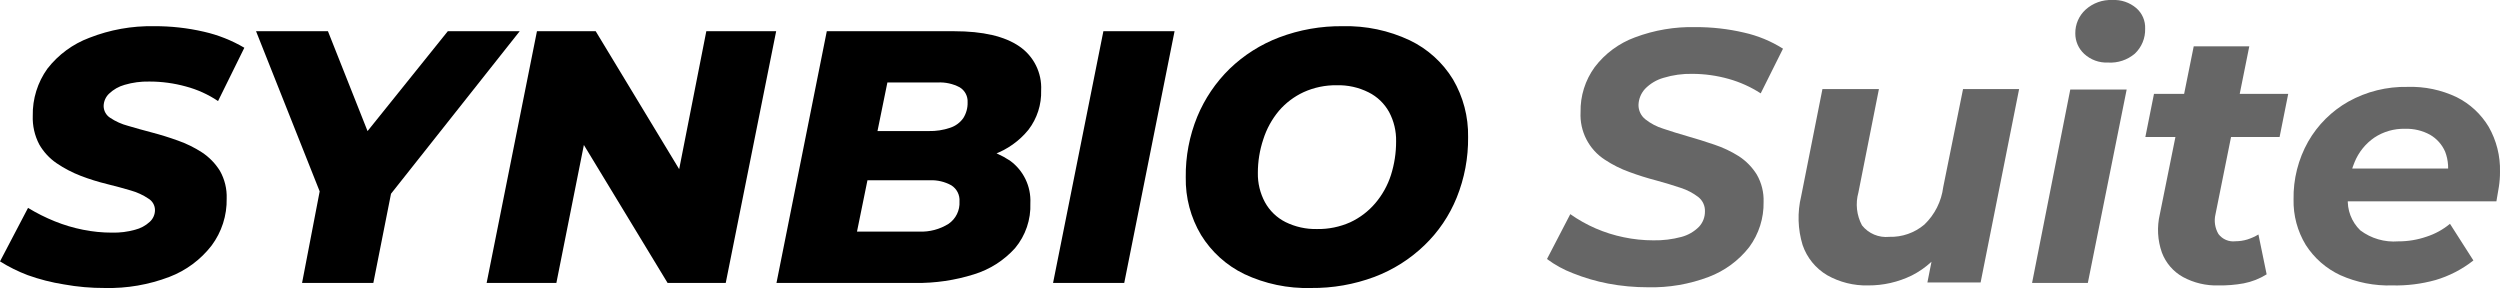
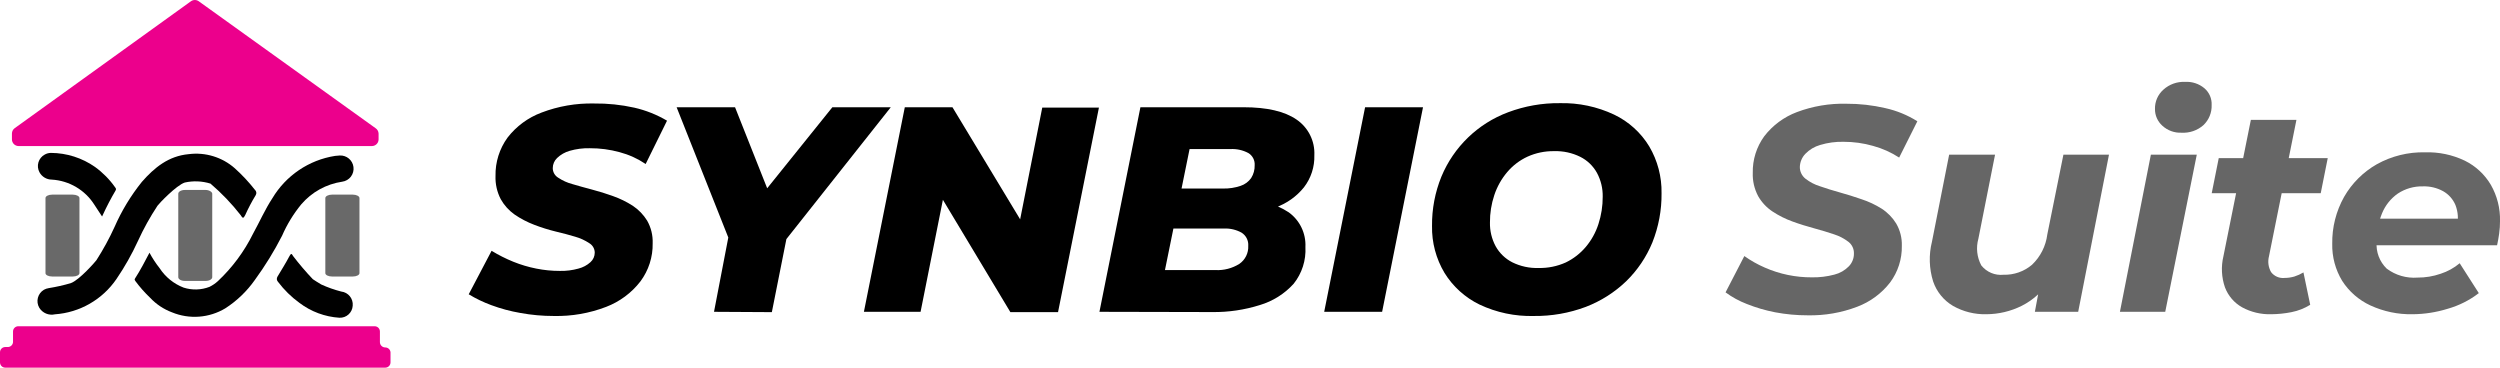
- <svg xmlns="http://www.w3.org/2000/svg" viewBox="0 0 243.41 28.05">
+ <svg xmlns="http://www.w3.org/2000/svg" viewBox="0 0 299.54 44.05">
  <g>
    <g>
-       <path d="M10.22,30.25a21.79,21.79,0,0,1-4-.35A19.35,19.35,0,0,1,2.7,29,15.47,15.47,0,0,1,0,27.66l2.73-5.21a17.69,17.69,0,0,0,2.61,1.31,15.19,15.19,0,0,0,2.75.82,14.15,14.15,0,0,0,2.83.28,7.66,7.66,0,0,0,2.23-.28,3.29,3.29,0,0,0,1.43-.77,1.55,1.55,0,0,0,.51-1.15,1.31,1.31,0,0,0-.65-1.12,5.92,5.92,0,0,0-1.69-.78c-.7-.21-1.48-.42-2.33-.63a21,21,0,0,1-2.56-.8A11.64,11.64,0,0,1,5.51,18.1a5.57,5.57,0,0,1-1.69-1.83,5.59,5.59,0,0,1-.63-2.79A7.61,7.61,0,0,1,4.62,8.89a9.31,9.31,0,0,1,4.08-3A16.39,16.39,0,0,1,15,4.76a21,21,0,0,1,4.86.54,13.79,13.79,0,0,1,3.93,1.56l-2.56,5.19a10.37,10.37,0,0,0-3.13-1.42,13.29,13.29,0,0,0-3.56-.48,7.9,7.9,0,0,0-2.41.32,3.58,3.58,0,0,0-1.51.86,1.7,1.7,0,0,0-.53,1.21,1.37,1.37,0,0,0,.65,1.15,5.75,5.75,0,0,0,1.72.77c.71.21,1.49.43,2.33.65s1.68.48,2.54.79a11.07,11.07,0,0,1,2.34,1.15,5.83,5.83,0,0,1,1.74,1.79,5.1,5.1,0,0,1,.66,2.7,7.4,7.4,0,0,1-1.47,4.58,9.46,9.46,0,0,1-4.11,3.05A16.53,16.53,0,0,1,10.22,30.25Z" transform="translate(0 -2.21)" />
-       <path d="M29.41,29.76l2-10.4.81,4.24L24.93,5.25h7l5.29,13.34H32.88L43.6,5.25h7L36.07,23.6l2.34-4.24-2.06,10.4Z" transform="translate(0 -2.21)" />
-       <path d="M47.38,29.76l4.9-24.51H58L67.9,21.61l-2.35,0L68.77,5.25h6.8L70.66,29.76H65L55.08,13.41l2.35,0L54.17,29.76Z" transform="translate(0 -2.21)" />
-       <path d="M75.6,29.76,80.5,5.25H92.9q4.2,0,6.34,1.47A4.88,4.88,0,0,1,101.37,11a6,6,0,0,1-1.24,3.85,7.78,7.78,0,0,1-3.38,2.4,13.51,13.51,0,0,1-4.83.82l1-1.68a9,9,0,0,1,5.4,1.45,4.82,4.82,0,0,1,2,4.15,6.43,6.43,0,0,1-1.49,4.38,8.9,8.9,0,0,1-4,2.55,18.22,18.22,0,0,1-5.71.84Zm7.84-5H89.5A5,5,0,0,0,92.36,24a2.46,2.46,0,0,0,1.06-2.17,1.71,1.71,0,0,0-.8-1.58,4,4,0,0,0-2.07-.49H83.83l1-4.79h5.6a6,6,0,0,0,2.08-.32,2.52,2.52,0,0,0,1.28-.94,2.73,2.73,0,0,0,.42-1.54,1.6,1.6,0,0,0-.77-1.46,4.14,4.14,0,0,0-2.14-.47h-4.9Z" transform="translate(0 -2.21)" />
-       <path d="M102.53,29.76l4.9-24.51h6.93l-4.9,24.51Z" transform="translate(0 -2.21)" />
-       <path d="M127.64,30.25a14.31,14.31,0,0,1-6.5-1.36,10.13,10.13,0,0,1-4.2-3.8,10.58,10.58,0,0,1-1.49-5.62,15.06,15.06,0,0,1,1.12-5.9,14,14,0,0,1,3.15-4.66,14.21,14.21,0,0,1,4.83-3.06,16.93,16.93,0,0,1,6.2-1.09,14.48,14.48,0,0,1,6.5,1.37,10,10,0,0,1,4.22,3.81,10.72,10.72,0,0,1,1.47,5.61,15.27,15.27,0,0,1-1.11,5.9,13.4,13.4,0,0,1-3.15,4.65,14.27,14.27,0,0,1-4.86,3.07A17.14,17.14,0,0,1,127.64,30.25Zm.59-5.74a7.62,7.62,0,0,0,3.24-.66A7.17,7.17,0,0,0,133.9,22a8,8,0,0,0,1.53-2.75,10.75,10.75,0,0,0,.5-3.27,5.79,5.79,0,0,0-.68-2.86,4.65,4.65,0,0,0-2-1.92,6.52,6.52,0,0,0-3.11-.69,7.55,7.55,0,0,0-3.21.67A7.12,7.12,0,0,0,124.52,13,8.2,8.2,0,0,0,123,15.77a10.25,10.25,0,0,0-.53,3.28,5.78,5.78,0,0,0,.69,2.85,4.68,4.68,0,0,0,2,1.93A6.61,6.61,0,0,0,128.23,24.51Z" transform="translate(0 -2.21)" />
+       <g>
+         <path d="M66.36,37.86a22,22,0,0,1-4-.36,19.57,19.57,0,0,1-3.5-.94,15.47,15.47,0,0,1-2.7-1.3l2.74-5.21a18.09,18.09,0,0,0,2.6,1.31,15.19,15.19,0,0,0,2.75.82,14.25,14.25,0,0,0,2.84.28,7.64,7.64,0,0,0,2.22-.28,3.39,3.39,0,0,0,1.44-.77,1.53,1.53,0,0,0,.51-1.15,1.33,1.33,0,0,0-.65-1.12,6,6,0,0,0-1.7-.78c-.7-.21-1.48-.42-2.33-.62A20.88,20.88,0,0,1,64,26.93a11.13,11.13,0,0,1-2.35-1.23A5.6,5.6,0,0,1,60,23.87a5.59,5.59,0,0,1-.63-2.79,7.56,7.56,0,0,1,1.44-4.59,9.22,9.22,0,0,1,4.07-3,16.62,16.62,0,0,1,6.29-1.09A21.06,21.06,0,0,1,76,12.9a13.72,13.72,0,0,1,3.92,1.56l-2.56,5.19a10.37,10.37,0,0,0-3.13-1.42,13.26,13.26,0,0,0-3.55-.47,8,8,0,0,0-2.42.31,3.64,3.64,0,0,0-1.51.86,1.68,1.68,0,0,0-.52,1.21,1.34,1.34,0,0,0,.65,1.15,5.68,5.68,0,0,0,1.71.77c.71.21,1.49.43,2.33.65s1.69.48,2.54.79a11.4,11.4,0,0,1,2.35,1.15,5.79,5.79,0,0,1,1.73,1.79,5.1,5.1,0,0,1,.66,2.7,7.4,7.4,0,0,1-1.47,4.58,9.46,9.46,0,0,1-4.11,3.05A16.47,16.47,0,0,1,66.36,37.86Z" />
+         <path d="M85.55,37.36l2-10.4.8,4.24L81.07,12.85h7l5.29,13.34H89L99.73,12.85h7L92.2,31.2,94.55,27l-2.07,10.4Z" />
+         <path d="M103.51,37.36l4.9-24.51h5.71L124,29.21l-2.35,0,3.23-16.32h6.79l-4.9,24.51h-5.71L111.21,21l2.35,0L110.3,37.36Z" />
+         <path d="M131.73,37.36l4.91-24.51H149c2.8,0,4.92.49,6.34,1.47a4.89,4.89,0,0,1,2.14,4.28,6,6,0,0,1-1.25,3.85,7.66,7.66,0,0,1-3.38,2.4,13.29,13.29,0,0,1-4.83.82l1-1.68a9,9,0,0,1,5.39,1.45,4.83,4.83,0,0,1,2,4.15A6.48,6.48,0,0,1,155,34a8.88,8.88,0,0,1-4.05,2.55,18.16,18.16,0,0,1-5.7.84Zm7.85-5h6.06a4.93,4.93,0,0,0,2.85-.74,2.47,2.47,0,0,0,1.07-2.17,1.72,1.72,0,0,0-.81-1.58,4,4,0,0,0-2.06-.49H140l.95-4.79h5.6a6.12,6.12,0,0,0,2.09-.32,2.5,2.5,0,0,0,1.27-.94,2.73,2.73,0,0,0,.42-1.54,1.58,1.58,0,0,0-.77-1.46,4.1,4.1,0,0,0-2.13-.47h-4.9Z" />
+         <path d="M158.66,37.36l4.9-24.51h6.94l-4.9,24.51Z" />
+         <path d="M183.77,37.86a14.34,14.34,0,0,1-6.5-1.37,10.13,10.13,0,0,1-4.2-3.8,10.58,10.58,0,0,1-1.49-5.62,15.24,15.24,0,0,1,1.12-5.9,13.93,13.93,0,0,1,8-7.72,17.06,17.06,0,0,1,6.2-1.09,14.44,14.44,0,0,1,6.49,1.37,9.92,9.92,0,0,1,4.22,3.82,10.66,10.66,0,0,1,1.47,5.6,15.46,15.46,0,0,1-1.1,5.9,13.82,13.82,0,0,1-3.15,4.66A14.45,14.45,0,0,1,190,36.77,17.14,17.14,0,0,1,183.77,37.86Zm.59-5.75a7.56,7.56,0,0,0,3.24-.66A7.31,7.31,0,0,0,190,29.59a8.11,8.11,0,0,0,1.52-2.75,10.46,10.46,0,0,0,.51-3.27,5.79,5.79,0,0,0-.69-2.86,4.68,4.68,0,0,0-2-1.92,6.59,6.59,0,0,0-3.12-.68,7.47,7.47,0,0,0-3.2.66,7.06,7.06,0,0,0-2.44,1.86,8.32,8.32,0,0,0-1.54,2.75,10.14,10.14,0,0,0-.52,3.27,5.75,5.75,0,0,0,.68,2.85,4.74,4.74,0,0,0,2,1.93A6.64,6.64,0,0,0,184.36,32.11Z" />
+       </g>
+       <g>
+         <path d="M216.59,37.78a20.77,20.77,0,0,1-3.89-.36,18.84,18.84,0,0,1-3.41-1,10.77,10.77,0,0,1-2.54-1.39L209,30.68a13.51,13.51,0,0,0,2.45,1.38,13.84,13.84,0,0,0,5.64,1.17,9.8,9.8,0,0,0,2.71-.33,3.65,3.65,0,0,0,1.73-1,2.16,2.16,0,0,0,.6-1.52,1.71,1.71,0,0,0-.65-1.4,5.64,5.64,0,0,0-1.72-.9c-.71-.24-1.5-.48-2.38-.72s-1.74-.5-2.61-.82a11.27,11.27,0,0,1-2.38-1.19,5.44,5.44,0,0,1-1.73-1.84,5.52,5.52,0,0,1-.65-2.8,7.2,7.2,0,0,1,1.38-4.39,8.87,8.87,0,0,1,3.91-2.89,15.71,15.71,0,0,1,5.92-1,20.24,20.24,0,0,1,4.69.53,12.11,12.11,0,0,1,3.82,1.57l-2.18,4.35a11,11,0,0,0-3.13-1.4,12.73,12.73,0,0,0-3.52-.49,9,9,0,0,0-2.82.38,4,4,0,0,0-1.78,1.07,2.38,2.38,0,0,0-.65,1.56,1.77,1.77,0,0,0,.66,1.4,5.39,5.39,0,0,0,1.76.92c.72.25,1.51.5,2.38.74s1.72.51,2.59.81A10.87,10.87,0,0,1,225.45,25a5.64,5.64,0,0,1,1.75,1.79,5,5,0,0,1,.67,2.66,7.12,7.12,0,0,1-1.41,4.4,9,9,0,0,1-3.93,2.9A15.72,15.72,0,0,1,216.59,37.78Z" fill="#666" />
+         <path d="M238,37.65a7.72,7.72,0,0,1-4-1,5.43,5.43,0,0,1-2.38-2.93,8.8,8.8,0,0,1-.14-4.76l2.06-10.43h5.5l-2,10.08a4.31,4.31,0,0,0,.35,3.19,3,3,0,0,0,2.66,1.12,5.06,5.06,0,0,0,3.41-1.19,6.06,6.06,0,0,0,1.84-3.64l1.93-9.56h5.46L249,37.36h-5.19L244.81,32l.77,1.58a8.32,8.32,0,0,1-3.34,3.06A9.57,9.57,0,0,1,238,37.65Z" fill="#666" />
+         <path d="M254,37.36l3.71-18.83h5.5l-3.78,18.83Zm7.39-21.46a3.19,3.19,0,0,1-2.31-.84,2.66,2.66,0,0,1-.88-2,3,3,0,0,1,1-2.31,3.62,3.62,0,0,1,2.61-.94,3.3,3.3,0,0,1,2.32.77,2.48,2.48,0,0,1,.86,2A3.17,3.17,0,0,1,264,15,3.65,3.65,0,0,1,261.38,15.9Z" fill="#666" />
+         <path d="M265,23.15l.84-4.2h13.06l-.84,4.2Zm7.11,14.5a6.86,6.86,0,0,1-3.47-.83,4.6,4.6,0,0,1-2.05-2.38,6.65,6.65,0,0,1-.19-3.73l3.29-16.35h5.46l-3.29,16.35a2.53,2.53,0,0,0,.25,1.89,1.8,1.8,0,0,0,1.64.7,4.12,4.12,0,0,0,1.16-.17,5.21,5.21,0,0,0,1.08-.49l.81,3.88a6.72,6.72,0,0,1-2.24.88A12.81,12.81,0,0,1,272.13,37.65Z" fill="#666" />
+         <path d="M289.07,37.65A11.51,11.51,0,0,1,284,36.59a8,8,0,0,1-3.37-2.94,8.19,8.19,0,0,1-1.19-4.44,11.12,11.12,0,0,1,1.42-5.62,10.51,10.51,0,0,1,3.92-3.91,11.34,11.34,0,0,1,5.76-1.43,10.31,10.31,0,0,1,4.78,1,7.46,7.46,0,0,1,3.12,2.89,8.32,8.32,0,0,1,1.1,4.37,10.52,10.52,0,0,1-.1,1.48c-.07.49-.15.95-.25,1.4H283.61l.6-3.19h12.43l-2.28,1a4.31,4.31,0,0,0-.16-2.64,3.43,3.43,0,0,0-1.47-1.65,4.7,4.7,0,0,0-2.43-.58,5.23,5.23,0,0,0-3,.86,5.35,5.35,0,0,0-1.89,2.36,8.68,8.68,0,0,0-.65,3.44,4,4,0,0,0,1.21,3.2,5.47,5.47,0,0,0,3.69,1.07,8.34,8.34,0,0,0,2.77-.46,6.79,6.79,0,0,0,2.28-1.26L297,35.12A11,11,0,0,1,293.26,37,14.51,14.51,0,0,1,289.07,37.65Z" fill="#666" />
+       </g>
    </g>
    <g>
-       <path d="M160.46,30.18a20.77,20.77,0,0,1-3.89-.36,18.84,18.84,0,0,1-3.41-1,10.57,10.57,0,0,1-2.54-1.39l2.27-4.37a13.81,13.81,0,0,0,5.2,2.25,14,14,0,0,0,2.89.3,9.88,9.88,0,0,0,2.72-.33,3.76,3.76,0,0,0,1.73-1A2.15,2.15,0,0,0,166,22.8a1.7,1.7,0,0,0-.64-1.4,5.65,5.65,0,0,0-1.72-.9c-.71-.24-1.51-.48-2.38-.72a27.18,27.18,0,0,1-2.61-.82,11,11,0,0,1-2.38-1.19,5.19,5.19,0,0,1-2.38-4.64,7.2,7.2,0,0,1,1.38-4.39,8.69,8.69,0,0,1,3.91-2.89,15.69,15.69,0,0,1,5.91-1,20.32,20.32,0,0,1,4.7.53,12,12,0,0,1,3.81,1.57l-2.17,4.35a11.43,11.43,0,0,0-3.13-1.41,13.17,13.17,0,0,0-3.52-.49,9,9,0,0,0-2.82.39,4.05,4.05,0,0,0-1.79,1.07,2.42,2.42,0,0,0-.64,1.56,1.77,1.77,0,0,0,.66,1.4,5.33,5.33,0,0,0,1.75.92c.73.25,1.52.49,2.38.74s1.73.51,2.59.81a11,11,0,0,1,2.39,1.13,5.75,5.75,0,0,1,1.75,1.79,5,5,0,0,1,.66,2.66,7.18,7.18,0,0,1-1.4,4.4,9.08,9.08,0,0,1-3.94,2.9A15.63,15.63,0,0,1,160.46,30.18Z" transform="translate(0 -2.21)" fill="#666" />
-       <path d="M181.89,30a7.73,7.73,0,0,1-4-1,5.47,5.47,0,0,1-2.38-2.93,9,9,0,0,1-.14-4.76l2.07-10.43h5.5l-2,10.08a4.31,4.31,0,0,0,.35,3.19,3,3,0,0,0,2.66,1.12,5.06,5.06,0,0,0,3.41-1.19,6.11,6.11,0,0,0,1.84-3.65l1.93-9.55h5.46l-3.75,18.83h-5.18l1.05-5.32.77,1.58a8.38,8.38,0,0,1-3.34,3.06A9.56,9.56,0,0,1,181.89,30Z" transform="translate(0 -2.21)" fill="#666" />
-       <path d="M197.85,29.76l3.72-18.83h5.49l-3.78,18.83ZM205.24,8.3a3.2,3.2,0,0,1-2.31-.84,2.69,2.69,0,0,1-.87-2,3.07,3.07,0,0,1,1-2.31,3.65,3.65,0,0,1,2.61-.94A3.33,3.33,0,0,1,208,3a2.51,2.51,0,0,1,.86,2,3.21,3.21,0,0,1-1,2.43A3.67,3.67,0,0,1,205.24,8.3Z" transform="translate(0 -2.21)" fill="#666" />
-       <path d="M208.88,15.55l.84-4.2h13.07l-.84,4.2ZM216,30a6.82,6.82,0,0,1-3.46-.82,4.56,4.56,0,0,1-2.05-2.38,6.64,6.64,0,0,1-.2-3.73l3.3-16.35H219l-3.29,16.35A2.59,2.59,0,0,0,216,25a1.8,1.8,0,0,0,1.65.7,4,4,0,0,0,1.15-.17,5.06,5.06,0,0,0,1.09-.49l.8,3.88a6.56,6.56,0,0,1-2.24.88A12.64,12.64,0,0,1,216,30Z" transform="translate(0 -2.21)" fill="#666" />
-       <path d="M232.94,30A11.55,11.55,0,0,1,227.86,29a8,8,0,0,1-3.36-2.94,8.19,8.19,0,0,1-1.19-4.44A11.06,11.06,0,0,1,224.73,16a10.41,10.41,0,0,1,3.92-3.9,11.34,11.34,0,0,1,5.76-1.43,10.34,10.34,0,0,1,4.78,1,7.58,7.58,0,0,1,3.12,2.89,8.42,8.42,0,0,1,1.1,4.37,9.09,9.09,0,0,1-.11,1.47q-.11.73-.24,1.41H227.48l.59-3.19H240.5l-2.27,1a4.39,4.39,0,0,0-.16-2.64,3.53,3.53,0,0,0-1.47-1.65,4.75,4.75,0,0,0-2.43-.58,5.18,5.18,0,0,0-3,.86A5.35,5.35,0,0,0,229.25,18a8.51,8.51,0,0,0-.65,3.44,4,4,0,0,0,1.21,3.2,5.44,5.44,0,0,0,3.69,1.07,8.34,8.34,0,0,0,2.77-.46A6.84,6.84,0,0,0,238.54,24l2.28,3.57a11,11,0,0,1-3.7,1.91A14.43,14.43,0,0,1,232.94,30Z" transform="translate(0 -2.21)" fill="#666" />
+       <path d="M25.43,23.21v10c0,.25-.36.45-.79.45H22.15c-.44,0-.79-.2-.79-.45v-10c0-.25.35-.45.79-.45h2.49C25.06,22.76,25.43,23,25.43,23.21Z" fill="#696969" />
+       <path d="M45.36,16v.71a.8.8,0,0,1-.79.79H2.23a.8.8,0,0,1-.8-.79h0V16a.8.8,0,0,1,.34-.65L22.88.15a.8.8,0,0,1,.93,0L45,15.36A.8.8,0,0,1,45.36,16Z" fill="#ec008c" />
+       <path d="M46.79,42.21v1.21a.63.63,0,0,1-.63.63H.63A.63.63,0,0,1,0,43.42H0V42.21a.63.63,0,0,1,.63-.63h.3A.63.63,0,0,0,1.56,41h0V39.72a.63.63,0,0,1,.62-.63H44.89a.63.63,0,0,1,.63.63h0V41a.64.64,0,0,0,.64.63h0A.63.63,0,0,1,46.79,42.21Z" fill="#ec008c" />
+       <path d="M11.55,31.18a31.93,31.93,0,0,0,2.18-4A24,24,0,0,1,17,21.79c1.5-1.71,3.19-3.1,5.61-3.32a7,7,0,0,1,5.52,1.69,20.29,20.29,0,0,1,2.41,2.58.5.5,0,0,1,.1.64,21.79,21.79,0,0,0-1.26,2.39c-.21.42-.3.42-.55,0A26.07,26.07,0,0,0,25.22,22a6,6,0,0,0-3.08-.13h0c-1,.32-3.1,2.53-3.27,2.78a31.31,31.31,0,0,0-2.35,4.24,31,31,0,0,1-2.56,4.53,9.75,9.75,0,0,1-7.38,4.24,1.74,1.74,0,0,1-1.87-.78,1.58,1.58,0,0,1,.55-2.16,1.72,1.72,0,0,1,.59-.2,21.54,21.54,0,0,0,2.62-.59C9.52,33.56,11.47,31.3,11.55,31.18Z" />
+       <path d="M17.91,30.28a12.68,12.68,0,0,0,1.22,1.86A6,6,0,0,0,22,34.46a4.65,4.65,0,0,0,3.1-.09,4.31,4.31,0,0,0,1-.68A19.88,19.88,0,0,0,30.32,28c.78-1.41,1.43-2.9,2.31-4.24a10.68,10.68,0,0,1,7.51-5.08l.58-.05A1.58,1.58,0,0,1,42.35,20,1.57,1.57,0,0,1,41,21.77a8,8,0,0,0-4.91,2.72,16,16,0,0,0-2.29,3.75,39.64,39.64,0,0,1-3.27,5.31A12.79,12.79,0,0,1,27,36.94a7.13,7.13,0,0,1-6.4.48A6.9,6.9,0,0,1,18,35.69a15.6,15.6,0,0,1-1.77-2c-.07-.1-.14-.18-.06-.31C16.82,32.37,17.35,31.35,17.91,30.28Z" />
+       <path d="M37.48,33.45c.33.2.63.43,1,.63a14.24,14.24,0,0,0,2.4.85,1.56,1.56,0,0,1,1.38,1.7,1.53,1.53,0,0,1-1.6,1.44h0a8.86,8.86,0,0,1-4.78-1.78,12.18,12.18,0,0,1-2.56-2.51.51.51,0,0,1-.07-.64c.49-.82,1-1.63,1.44-2.47.19-.32.24-.32.42,0A34.17,34.17,0,0,0,37.48,33.45Z" />
+       <path d="M12.23,25.94l-.93-1.42a6.49,6.49,0,0,0-5.1-3,1.68,1.68,0,0,1-1.47-.88,1.56,1.56,0,0,1,.63-2.12,1.53,1.53,0,0,1,.75-.2A9.3,9.3,0,0,1,11.38,20a10.34,10.34,0,0,1,2.41,2.44c.09.12.16.21.06.38a32.6,32.6,0,0,0-1.53,2.93Z" />
+       <path d="M9.52,23.73v9c0,.22-.36.4-.79.4H6.24c-.44,0-.79-.18-.79-.4v-9c0-.22.35-.41.79-.41H8.72C9.16,23.32,9.52,23.51,9.52,23.73Z" fill="#696969" />
+       <path d="M43.07,23.73v9c0,.22-.36.4-.79.4H39.77c-.43,0-.79-.18-.79-.4v-9c0-.22.36-.41.79-.41h2.51C42.71,23.32,43.07,23.51,43.07,23.73Z" fill="#696969" />
    </g>
  </g>
</svg>
